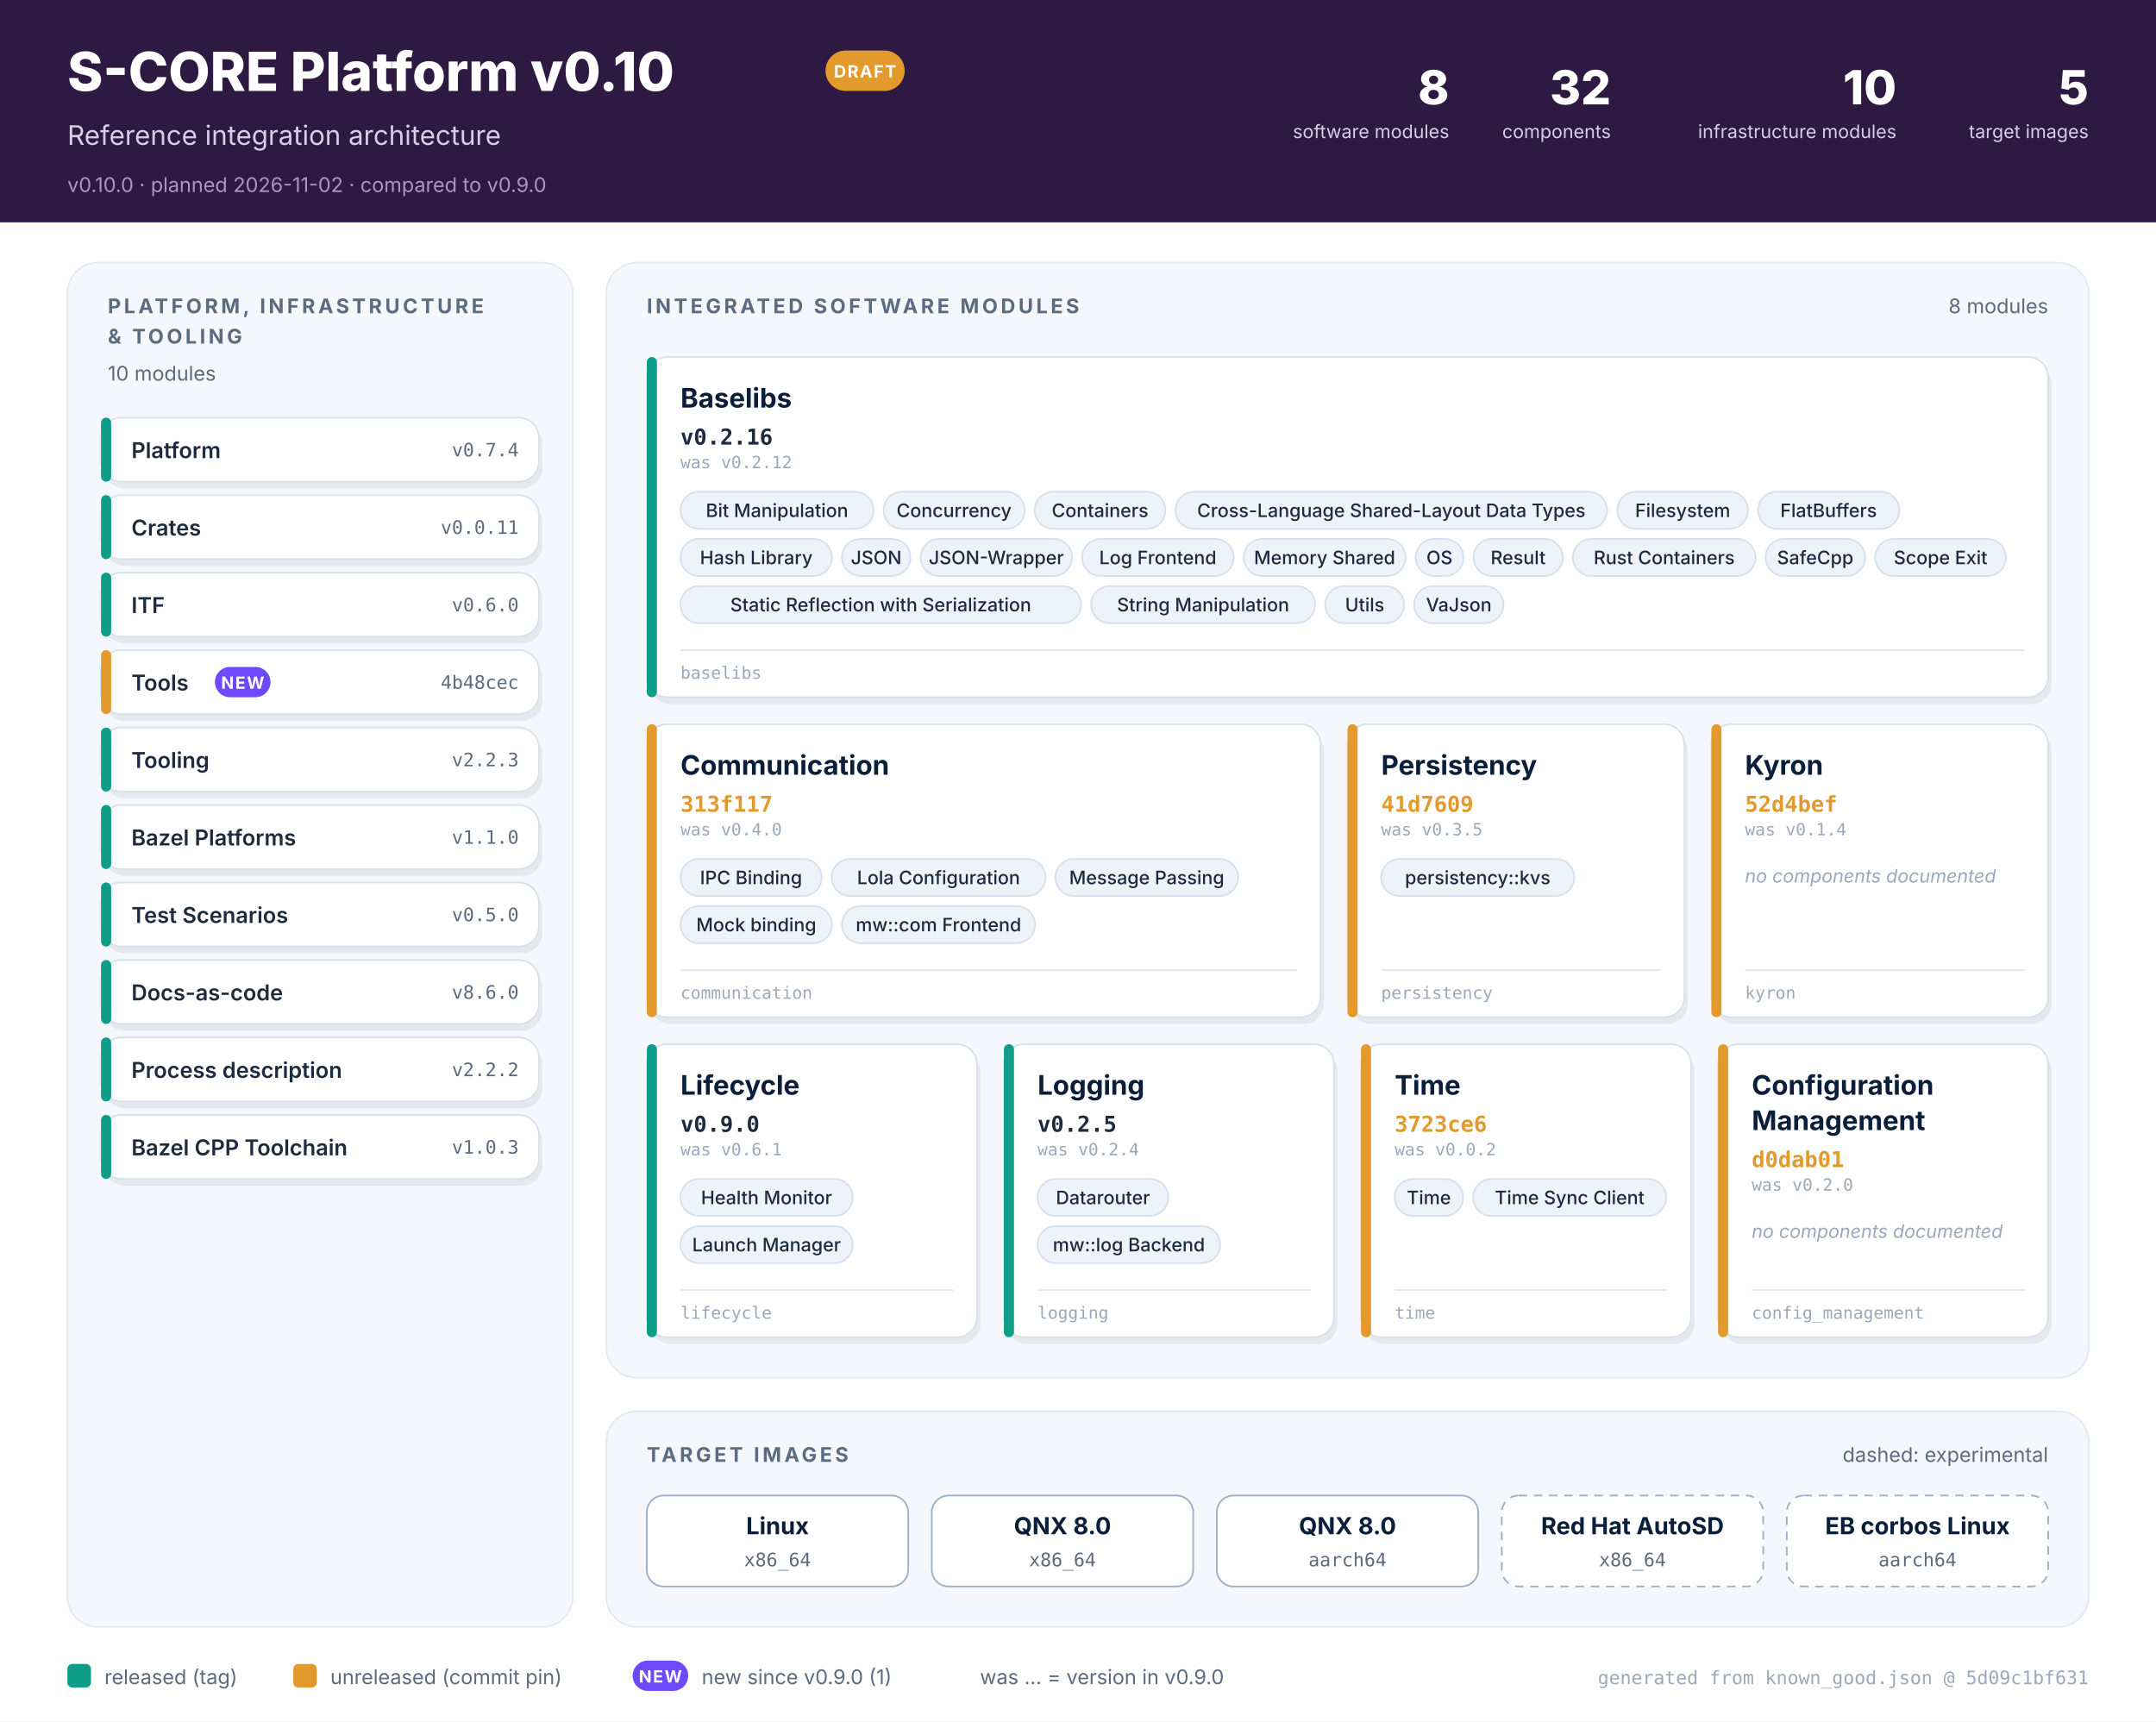
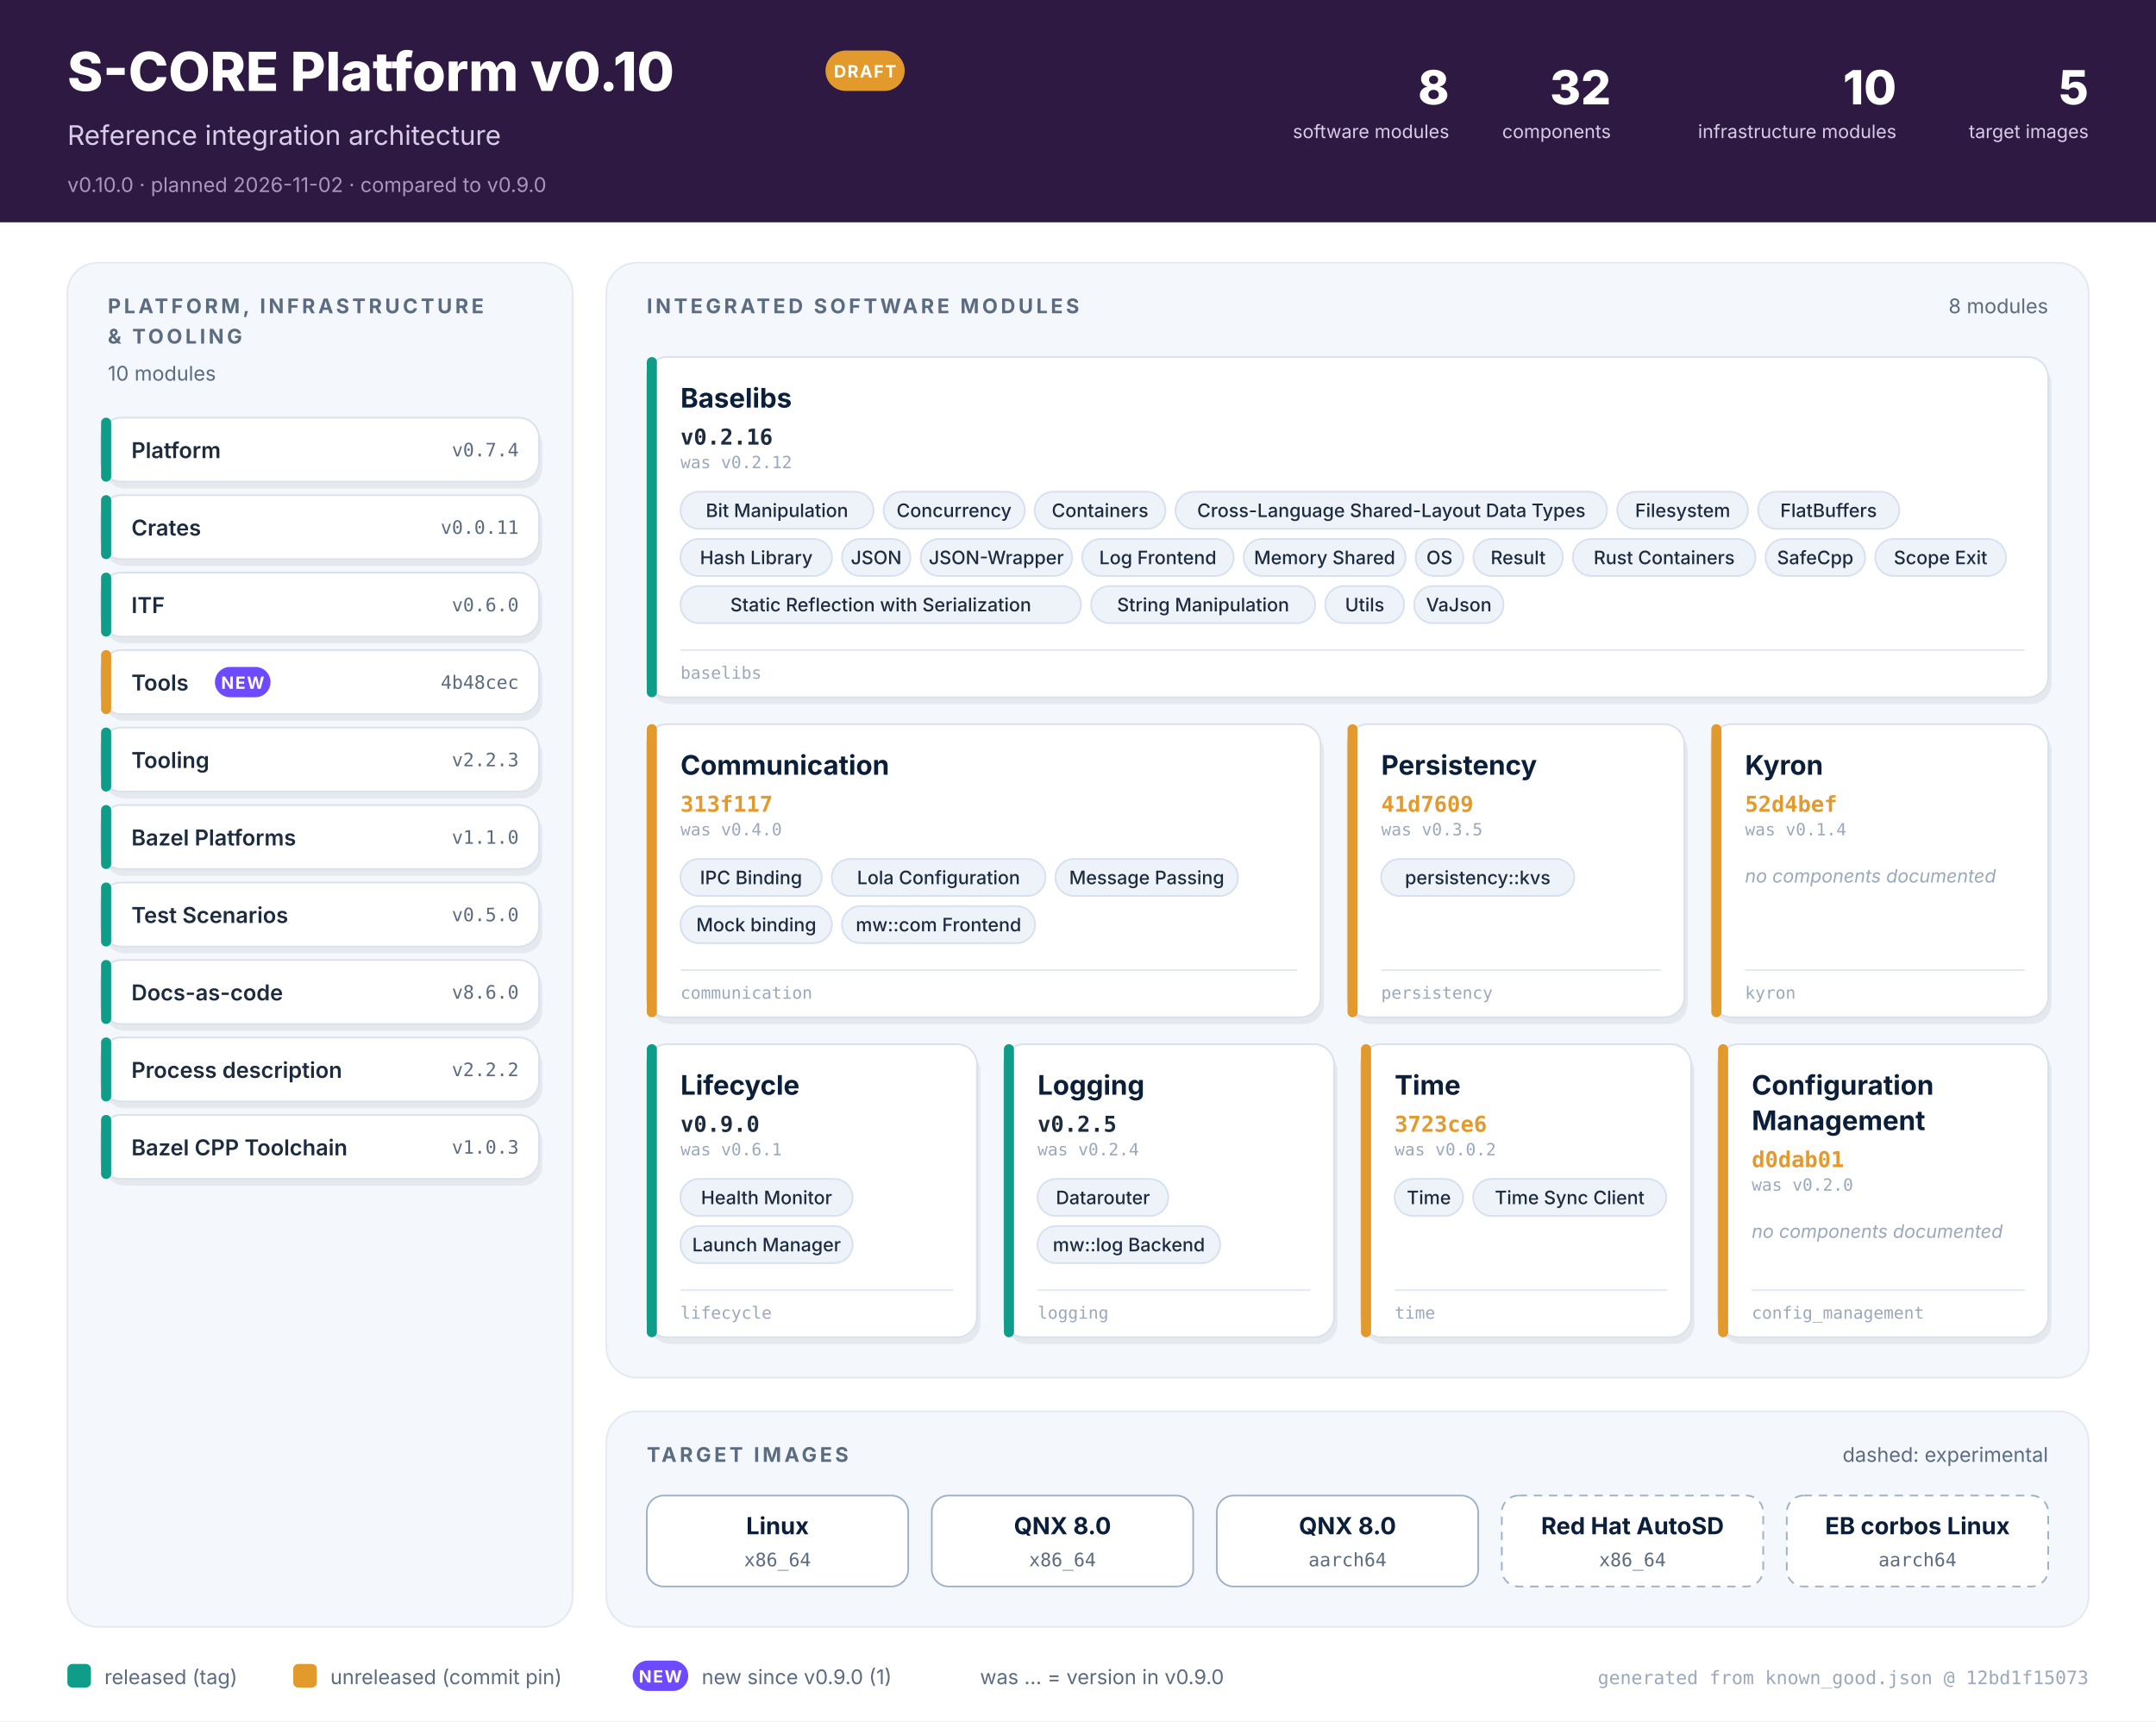
<svg xmlns="http://www.w3.org/2000/svg" viewBox="0 0 1280 1022" width="1280" height="1022" role="img" aria-label="S-CORE v0.10 reference integration architecture">
  <rect width="1280" height="1022" fill="#ffffff" />
  <rect x="0" y="0" width="1280" height="132" fill="#2d1942" />
  <text x="40.0" y="54.0" font-family="Inter, 'Segoe UI', Helvetica, Arial, sans-serif" font-size="32" font-weight="800" fill="#ffffff" text-anchor="start">S-CORE Platform v0.10</text>
  <text x="40.0" y="86.0" font-family="Inter, 'Segoe UI', Helvetica, Arial, sans-serif" font-size="16" font-weight="400" fill="#d8cce6" text-anchor="start">Reference integration architecture</text>
  <rect x="490.1" y="30.0" width="47" height="24" rx="12.0" fill="#e39a2d" />
  <text x="513.6" y="46.0" font-family="Inter, 'Segoe UI', Helvetica, Arial, sans-serif" font-size="10" font-weight="700" fill="#fff" text-anchor="middle" letter-spacing="0.8">DRAFT</text>
  <text x="1240.0" y="62.0" font-family="Inter, 'Segoe UI', Helvetica, Arial, sans-serif" font-size="28" font-weight="800" fill="#ffffff" text-anchor="end">5</text>
  <text x="1240.0" y="82.0" font-family="Inter, 'Segoe UI', Helvetica, Arial, sans-serif" font-size="11" font-weight="400" fill="#d8cce6" text-anchor="end">target images</text>
  <text x="1125.9" y="62.0" font-family="Inter, 'Segoe UI', Helvetica, Arial, sans-serif" font-size="28" font-weight="800" fill="#ffffff" text-anchor="end">10</text>
  <text x="1125.9" y="82.0" font-family="Inter, 'Segoe UI', Helvetica, Arial, sans-serif" font-size="11" font-weight="400" fill="#d8cce6" text-anchor="end">infrastructure modules</text>
  <text x="956.4" y="62.0" font-family="Inter, 'Segoe UI', Helvetica, Arial, sans-serif" font-size="28" font-weight="800" fill="#ffffff" text-anchor="end">32</text>
  <text x="956.4" y="82.0" font-family="Inter, 'Segoe UI', Helvetica, Arial, sans-serif" font-size="11" font-weight="400" fill="#d8cce6" text-anchor="end">components</text>
  <text x="860.4" y="62.0" font-family="Inter, 'Segoe UI', Helvetica, Arial, sans-serif" font-size="28" font-weight="800" fill="#ffffff" text-anchor="end">8</text>
  <text x="860.4" y="82.0" font-family="Inter, 'Segoe UI', Helvetica, Arial, sans-serif" font-size="11" font-weight="400" fill="#d8cce6" text-anchor="end">software modules</text>
  <text x="40.0" y="114.0" font-family="Inter, 'Segoe UI', Helvetica, Arial, sans-serif" font-size="12" font-weight="400" fill="#a996bf" text-anchor="start">v0.10.0  ·  planned 2026-11-02  ·  compared to v0.9.0</text>
  <rect x="40.0" y="156.0" width="300.0" height="810.0" rx="18" fill="#f4f7fb" stroke="#e3e9f2" />
  <text x="64.0" y="186.0" font-family="Inter, 'Segoe UI', Helvetica, Arial, sans-serif" font-size="12" font-weight="700" fill="#5b6b80" text-anchor="start" letter-spacing="1.8">PLATFORM, INFRASTRUCTURE</text>
  <text x="64.0" y="204.0" font-family="Inter, 'Segoe UI', Helvetica, Arial, sans-serif" font-size="12" font-weight="700" fill="#5b6b80" text-anchor="start" letter-spacing="1.8">&amp; TOOLING</text>
  <text x="64.0" y="226.0" font-family="Inter, 'Segoe UI', Helvetica, Arial, sans-serif" font-size="12" font-weight="400" fill="#5b6b80" text-anchor="start">10 modules</text>
  <rect x="62.0" y="252.0" width="260.0" height="38.0" rx="12" fill="#0b1f3a" opacity="0.07" />
  <rect x="60.0" y="248.0" width="260.0" height="38.0" rx="12" fill="#ffffff" stroke="#d9e1ec" />
  <rect x="60.0" y="248.0" width="6" height="38.0" rx="3" fill="#0f9d8a" />
  <text x="78.0" y="272.0" font-family="Inter, 'Segoe UI', Helvetica, Arial, sans-serif" font-size="13" font-weight="600" fill="#1d2b3f" text-anchor="start">Platform</text>
  <text x="308.0" y="271.0" font-family="'JetBrains Mono', Menlo, Consolas, monospace" font-size="11" font-weight="400" fill="#5b6b80" text-anchor="end">v0.7.4</text>
  <rect x="62.0" y="298.0" width="260.0" height="38.0" rx="12" fill="#0b1f3a" opacity="0.07" />
  <rect x="60.0" y="294.0" width="260.0" height="38.0" rx="12" fill="#ffffff" stroke="#d9e1ec" />
  <rect x="60.0" y="294.0" width="6" height="38.0" rx="3" fill="#0f9d8a" />
  <text x="78.0" y="318.0" font-family="Inter, 'Segoe UI', Helvetica, Arial, sans-serif" font-size="13" font-weight="600" fill="#1d2b3f" text-anchor="start">Crates</text>
  <text x="308.0" y="317.0" font-family="'JetBrains Mono', Menlo, Consolas, monospace" font-size="11" font-weight="400" fill="#5b6b80" text-anchor="end">v0.0.11</text>
  <rect x="62.0" y="344.0" width="260.0" height="38.0" rx="12" fill="#0b1f3a" opacity="0.07" />
  <rect x="60.0" y="340.0" width="260.0" height="38.0" rx="12" fill="#ffffff" stroke="#d9e1ec" />
  <rect x="60.0" y="340.0" width="6" height="38.0" rx="3" fill="#0f9d8a" />
  <text x="78.0" y="364.0" font-family="Inter, 'Segoe UI', Helvetica, Arial, sans-serif" font-size="13" font-weight="600" fill="#1d2b3f" text-anchor="start">ITF</text>
  <text x="308.0" y="363.0" font-family="'JetBrains Mono', Menlo, Consolas, monospace" font-size="11" font-weight="400" fill="#5b6b80" text-anchor="end">v0.6.0</text>
  <rect x="62.0" y="390.0" width="260.0" height="38.0" rx="12" fill="#0b1f3a" opacity="0.07" />
  <rect x="60.0" y="386.0" width="260.0" height="38.0" rx="12" fill="#ffffff" stroke="#d9e1ec" />
  <rect x="60.0" y="386.0" width="6" height="38.0" rx="3" fill="#e39a2d" />
  <text x="78.0" y="410.0" font-family="Inter, 'Segoe UI', Helvetica, Arial, sans-serif" font-size="13" font-weight="600" fill="#1d2b3f" text-anchor="start">Tools</text>
  <rect x="127.6" y="396.0" width="33" height="18" rx="9.0" fill="#6d4aff" />
  <text x="144.1" y="409.0" font-family="Inter, 'Segoe UI', Helvetica, Arial, sans-serif" font-size="10" font-weight="700" fill="#fff" text-anchor="middle" letter-spacing="0.8">NEW</text>
  <text x="308.0" y="409.0" font-family="'JetBrains Mono', Menlo, Consolas, monospace" font-size="11" font-weight="400" fill="#5b6b80" text-anchor="end">4b48cec</text>
  <rect x="62.0" y="436.0" width="260.0" height="38.0" rx="12" fill="#0b1f3a" opacity="0.07" />
  <rect x="60.0" y="432.0" width="260.0" height="38.0" rx="12" fill="#ffffff" stroke="#d9e1ec" />
  <rect x="60.0" y="432.0" width="6" height="38.0" rx="3" fill="#0f9d8a" />
  <text x="78.0" y="456.0" font-family="Inter, 'Segoe UI', Helvetica, Arial, sans-serif" font-size="13" font-weight="600" fill="#1d2b3f" text-anchor="start">Tooling</text>
  <text x="308.0" y="455.0" font-family="'JetBrains Mono', Menlo, Consolas, monospace" font-size="11" font-weight="400" fill="#5b6b80" text-anchor="end">v2.2.3</text>
  <rect x="62.0" y="482.0" width="260.0" height="38.0" rx="12" fill="#0b1f3a" opacity="0.07" />
  <rect x="60.0" y="478.0" width="260.0" height="38.0" rx="12" fill="#ffffff" stroke="#d9e1ec" />
  <rect x="60.0" y="478.0" width="6" height="38.0" rx="3" fill="#0f9d8a" />
  <text x="78.0" y="502.0" font-family="Inter, 'Segoe UI', Helvetica, Arial, sans-serif" font-size="13" font-weight="600" fill="#1d2b3f" text-anchor="start">Bazel Platforms</text>
  <text x="308.0" y="501.0" font-family="'JetBrains Mono', Menlo, Consolas, monospace" font-size="11" font-weight="400" fill="#5b6b80" text-anchor="end">v1.1.0</text>
  <rect x="62.0" y="528.0" width="260.0" height="38.0" rx="12" fill="#0b1f3a" opacity="0.07" />
  <rect x="60.0" y="524.0" width="260.0" height="38.0" rx="12" fill="#ffffff" stroke="#d9e1ec" />
  <rect x="60.0" y="524.0" width="6" height="38.0" rx="3" fill="#0f9d8a" />
  <text x="78.0" y="548.0" font-family="Inter, 'Segoe UI', Helvetica, Arial, sans-serif" font-size="13" font-weight="600" fill="#1d2b3f" text-anchor="start">Test Scenarios</text>
  <text x="308.0" y="547.0" font-family="'JetBrains Mono', Menlo, Consolas, monospace" font-size="11" font-weight="400" fill="#5b6b80" text-anchor="end">v0.5.0</text>
  <rect x="62.0" y="574.0" width="260.0" height="38.0" rx="12" fill="#0b1f3a" opacity="0.07" />
  <rect x="60.0" y="570.0" width="260.0" height="38.0" rx="12" fill="#ffffff" stroke="#d9e1ec" />
  <rect x="60.0" y="570.0" width="6" height="38.0" rx="3" fill="#0f9d8a" />
  <text x="78.0" y="594.0" font-family="Inter, 'Segoe UI', Helvetica, Arial, sans-serif" font-size="13" font-weight="600" fill="#1d2b3f" text-anchor="start">Docs-as-code</text>
  <text x="308.0" y="593.0" font-family="'JetBrains Mono', Menlo, Consolas, monospace" font-size="11" font-weight="400" fill="#5b6b80" text-anchor="end">v8.6.0</text>
  <rect x="62.0" y="620.0" width="260.0" height="38.0" rx="12" fill="#0b1f3a" opacity="0.07" />
  <rect x="60.0" y="616.0" width="260.0" height="38.0" rx="12" fill="#ffffff" stroke="#d9e1ec" />
  <rect x="60.0" y="616.0" width="6" height="38.0" rx="3" fill="#0f9d8a" />
  <text x="78.0" y="640.0" font-family="Inter, 'Segoe UI', Helvetica, Arial, sans-serif" font-size="13" font-weight="600" fill="#1d2b3f" text-anchor="start">Process description</text>
  <text x="308.0" y="639.0" font-family="'JetBrains Mono', Menlo, Consolas, monospace" font-size="11" font-weight="400" fill="#5b6b80" text-anchor="end">v2.2.2</text>
  <rect x="62.0" y="666.0" width="260.0" height="38.0" rx="12" fill="#0b1f3a" opacity="0.07" />
  <rect x="60.0" y="662.0" width="260.0" height="38.0" rx="12" fill="#ffffff" stroke="#d9e1ec" />
  <rect x="60.0" y="662.0" width="6" height="38.0" rx="3" fill="#0f9d8a" />
  <text x="78.0" y="686.0" font-family="Inter, 'Segoe UI', Helvetica, Arial, sans-serif" font-size="13" font-weight="600" fill="#1d2b3f" text-anchor="start">Bazel CPP Toolchain</text>
  <text x="308.0" y="685.0" font-family="'JetBrains Mono', Menlo, Consolas, monospace" font-size="11" font-weight="400" fill="#5b6b80" text-anchor="end">v1.0.3</text>
  <rect x="360.0" y="156.0" width="880.0" height="662.0" rx="18" fill="#f4f7fb" stroke="#e3e9f2" />
  <text x="384.0" y="186.0" font-family="Inter, 'Segoe UI', Helvetica, Arial, sans-serif" font-size="12" font-weight="700" fill="#5b6b80" text-anchor="start" letter-spacing="1.8">INTEGRATED SOFTWARE MODULES</text>
  <text x="1216.0" y="186.0" font-family="Inter, 'Segoe UI', Helvetica, Arial, sans-serif" font-size="12" font-weight="400" fill="#5b6b80" text-anchor="end">8 modules</text>
  <rect x="386.0" y="216.0" width="832.0" height="202.0" rx="12" fill="#0b1f3a" opacity="0.07" />
  <rect x="384.0" y="212.0" width="832.0" height="202.0" rx="12" fill="#ffffff" stroke="#d9e1ec" />
  <rect x="384.0" y="212.0" width="6" height="202.0" rx="3" fill="#0f9d8a" />
  <text x="404.0" y="242.0" font-family="Inter, 'Segoe UI', Helvetica, Arial, sans-serif" font-size="16" font-weight="700" fill="#0b1f3a" text-anchor="start">Baselibs</text>
  <text x="404.0" y="264.0" font-family="'JetBrains Mono', Menlo, Consolas, monospace" font-size="13" font-weight="700" fill="#1d2b3f" text-anchor="start">v0.2.16</text>
  <text x="404.0" y="278.0" font-family="'JetBrains Mono', Menlo, Consolas, monospace" font-size="10" font-weight="400" fill="#9aa8bb" text-anchor="start">was v0.2.12</text>
  <rect x="404.0" y="292.0" width="114.6" height="22" rx="11.0" fill="#eef3fa" stroke="#d6e0ee" />
  <text x="461.3" y="307.0" font-family="Inter, 'Segoe UI', Helvetica, Arial, sans-serif" font-size="11" font-weight="500" fill="#1d2b3f" text-anchor="middle">Bit Manipulation</text>
  <rect x="524.6" y="292.0" width="83.8" height="22" rx="11.0" fill="#eef3fa" stroke="#d6e0ee" />
  <text x="566.4" y="307.0" font-family="Inter, 'Segoe UI', Helvetica, Arial, sans-serif" font-size="11" font-weight="500" fill="#1d2b3f" text-anchor="middle">Concurrency</text>
  <rect x="614.3" y="292.0" width="77.6" height="22" rx="11.0" fill="#eef3fa" stroke="#d6e0ee" />
  <text x="653.1" y="307.0" font-family="Inter, 'Segoe UI', Helvetica, Arial, sans-serif" font-size="11" font-weight="500" fill="#1d2b3f" text-anchor="middle">Containers</text>
  <rect x="697.9" y="292.0" width="256.2" height="22" rx="11.0" fill="#eef3fa" stroke="#d6e0ee" />
  <text x="826.0" y="307.0" font-family="Inter, 'Segoe UI', Helvetica, Arial, sans-serif" font-size="11" font-weight="500" fill="#1d2b3f" text-anchor="middle">Cross-Language Shared-Layout Data Types</text>
  <rect x="960.2" y="292.0" width="77.6" height="22" rx="11.0" fill="#eef3fa" stroke="#d6e0ee" />
  <text x="999.0" y="307.0" font-family="Inter, 'Segoe UI', Helvetica, Arial, sans-serif" font-size="11" font-weight="500" fill="#1d2b3f" text-anchor="middle">Filesystem</text>
  <rect x="1043.8" y="292.0" width="83.8" height="22" rx="11.0" fill="#eef3fa" stroke="#d6e0ee" />
  <text x="1085.6" y="307.0" font-family="Inter, 'Segoe UI', Helvetica, Arial, sans-serif" font-size="11" font-weight="500" fill="#1d2b3f" text-anchor="middle">FlatBuffers</text>
  <rect x="404.0" y="320.0" width="89.9" height="22" rx="11.0" fill="#eef3fa" stroke="#d6e0ee" />
  <text x="449.0" y="335.0" font-family="Inter, 'Segoe UI', Helvetica, Arial, sans-serif" font-size="11" font-weight="500" fill="#1d2b3f" text-anchor="middle">Hash Library</text>
  <rect x="499.9" y="320.0" width="40.6" height="22" rx="11.0" fill="#eef3fa" stroke="#d6e0ee" />
  <text x="520.2" y="335.0" font-family="Inter, 'Segoe UI', Helvetica, Arial, sans-serif" font-size="11" font-weight="500" fill="#1d2b3f" text-anchor="middle">JSON</text>
  <rect x="546.6" y="320.0" width="89.9" height="22" rx="11.0" fill="#eef3fa" stroke="#d6e0ee" />
  <text x="591.5" y="335.0" font-family="Inter, 'Segoe UI', Helvetica, Arial, sans-serif" font-size="11" font-weight="500" fill="#1d2b3f" text-anchor="middle">JSON-Wrapper</text>
  <rect x="642.5" y="320.0" width="89.9" height="22" rx="11.0" fill="#eef3fa" stroke="#d6e0ee" />
  <text x="687.4" y="335.0" font-family="Inter, 'Segoe UI', Helvetica, Arial, sans-serif" font-size="11" font-weight="500" fill="#1d2b3f" text-anchor="middle">Log Frontend</text>
  <rect x="738.4" y="320.0" width="96.1" height="22" rx="11.0" fill="#eef3fa" stroke="#d6e0ee" />
  <text x="786.4" y="335.0" font-family="Inter, 'Segoe UI', Helvetica, Arial, sans-serif" font-size="11" font-weight="500" fill="#1d2b3f" text-anchor="middle">Memory Shared</text>
  <rect x="840.5" y="320.0" width="28.3" height="22" rx="11.0" fill="#eef3fa" stroke="#d6e0ee" />
  <text x="854.6" y="335.0" font-family="Inter, 'Segoe UI', Helvetica, Arial, sans-serif" font-size="11" font-weight="500" fill="#1d2b3f" text-anchor="middle">OS</text>
  <rect x="874.8" y="320.0" width="53.0" height="22" rx="11.0" fill="#eef3fa" stroke="#d6e0ee" />
  <text x="901.3" y="335.0" font-family="Inter, 'Segoe UI', Helvetica, Arial, sans-serif" font-size="11" font-weight="500" fill="#1d2b3f" text-anchor="middle">Result</text>
  <rect x="933.8" y="320.0" width="108.4" height="22" rx="11.0" fill="#eef3fa" stroke="#d6e0ee" />
  <text x="988.0" y="335.0" font-family="Inter, 'Segoe UI', Helvetica, Arial, sans-serif" font-size="11" font-weight="500" fill="#1d2b3f" text-anchor="middle">Rust Containers</text>
  <rect x="1048.2" y="320.0" width="59.1" height="22" rx="11.0" fill="#eef3fa" stroke="#d6e0ee" />
  <text x="1077.7" y="335.0" font-family="Inter, 'Segoe UI', Helvetica, Arial, sans-serif" font-size="11" font-weight="500" fill="#1d2b3f" text-anchor="middle">SafeCpp</text>
  <rect x="1113.3" y="320.0" width="77.6" height="22" rx="11.0" fill="#eef3fa" stroke="#d6e0ee" />
  <text x="1152.1" y="335.0" font-family="Inter, 'Segoe UI', Helvetica, Arial, sans-serif" font-size="11" font-weight="500" fill="#1d2b3f" text-anchor="middle">Scope Exit</text>
  <rect x="404.0" y="348.0" width="237.8" height="22" rx="11.0" fill="#eef3fa" stroke="#d6e0ee" />
  <text x="522.9" y="363.0" font-family="Inter, 'Segoe UI', Helvetica, Arial, sans-serif" font-size="11" font-weight="500" fill="#1d2b3f" text-anchor="middle">Static Reflection with Serialization</text>
  <rect x="647.8" y="348.0" width="133.0" height="22" rx="11.0" fill="#eef3fa" stroke="#d6e0ee" />
  <text x="714.3" y="363.0" font-family="Inter, 'Segoe UI', Helvetica, Arial, sans-serif" font-size="11" font-weight="500" fill="#1d2b3f" text-anchor="middle">String Manipulation</text>
  <rect x="786.8" y="348.0" width="46.8" height="22" rx="11.0" fill="#eef3fa" stroke="#d6e0ee" />
  <text x="810.2" y="363.0" font-family="Inter, 'Segoe UI', Helvetica, Arial, sans-serif" font-size="11" font-weight="500" fill="#1d2b3f" text-anchor="middle">Utils</text>
  <rect x="839.6" y="348.0" width="53.0" height="22" rx="11.0" fill="#eef3fa" stroke="#d6e0ee" />
  <text x="866.1" y="363.0" font-family="Inter, 'Segoe UI', Helvetica, Arial, sans-serif" font-size="11" font-weight="500" fill="#1d2b3f" text-anchor="middle">VaJson</text>
  <line x1="404.0" y1="386.0" x2="1202.0" y2="386.0" stroke="#e3e9f2" />
  <text x="404.0" y="403.0" font-family="'JetBrains Mono', Menlo, Consolas, monospace" font-size="10" font-weight="400" fill="#9aa8bb" text-anchor="start">baselibs</text>
  <rect x="386.0" y="434.0" width="400.0" height="174.0" rx="12" fill="#0b1f3a" opacity="0.07" />
  <rect x="384.0" y="430.0" width="400.0" height="174.0" rx="12" fill="#ffffff" stroke="#d9e1ec" />
  <rect x="384.0" y="430.0" width="6" height="174.0" rx="3" fill="#e39a2d" />
  <text x="404.0" y="460.0" font-family="Inter, 'Segoe UI', Helvetica, Arial, sans-serif" font-size="16" font-weight="700" fill="#0b1f3a" text-anchor="start">Communication</text>
  <text x="404.0" y="482.0" font-family="'JetBrains Mono', Menlo, Consolas, monospace" font-size="13" font-weight="700" fill="#e39a2d" text-anchor="start">313f117</text>
  <text x="404.0" y="496.0" font-family="'JetBrains Mono', Menlo, Consolas, monospace" font-size="10" font-weight="400" fill="#9aa8bb" text-anchor="start">was v0.4.0</text>
  <rect x="404.0" y="510.0" width="83.8" height="22" rx="11.0" fill="#eef3fa" stroke="#d6e0ee" />
  <text x="445.9" y="525.0" font-family="Inter, 'Segoe UI', Helvetica, Arial, sans-serif" font-size="11" font-weight="500" fill="#1d2b3f" text-anchor="middle">IPC Binding</text>
  <rect x="493.8" y="510.0" width="126.9" height="22" rx="11.0" fill="#eef3fa" stroke="#d6e0ee" />
  <text x="557.2" y="525.0" font-family="Inter, 'Segoe UI', Helvetica, Arial, sans-serif" font-size="11" font-weight="500" fill="#1d2b3f" text-anchor="middle">Lola Configuration</text>
  <rect x="626.6" y="510.0" width="108.4" height="22" rx="11.0" fill="#eef3fa" stroke="#d6e0ee" />
  <text x="680.8" y="525.0" font-family="Inter, 'Segoe UI', Helvetica, Arial, sans-serif" font-size="11" font-weight="500" fill="#1d2b3f" text-anchor="middle">Message Passing</text>
  <rect x="404.0" y="538.0" width="89.9" height="22" rx="11.0" fill="#eef3fa" stroke="#d6e0ee" />
  <text x="449.0" y="553.0" font-family="Inter, 'Segoe UI', Helvetica, Arial, sans-serif" font-size="11" font-weight="500" fill="#1d2b3f" text-anchor="middle">Mock binding</text>
  <rect x="499.9" y="538.0" width="114.6" height="22" rx="11.0" fill="#eef3fa" stroke="#d6e0ee" />
  <text x="557.2" y="553.0" font-family="Inter, 'Segoe UI', Helvetica, Arial, sans-serif" font-size="11" font-weight="500" fill="#1d2b3f" text-anchor="middle">mw::com Frontend</text>
  <line x1="404.0" y1="576.0" x2="770.0" y2="576.0" stroke="#e3e9f2" />
  <text x="404.0" y="593.0" font-family="'JetBrains Mono', Menlo, Consolas, monospace" font-size="10" font-weight="400" fill="#9aa8bb" text-anchor="start">communication</text>
  <rect x="802.0" y="434.0" width="200.0" height="174.0" rx="12" fill="#0b1f3a" opacity="0.07" />
  <rect x="800.0" y="430.0" width="200.0" height="174.0" rx="12" fill="#ffffff" stroke="#d9e1ec" />
  <rect x="800.0" y="430.0" width="6" height="174.0" rx="3" fill="#e39a2d" />
  <text x="820.0" y="460.0" font-family="Inter, 'Segoe UI', Helvetica, Arial, sans-serif" font-size="16" font-weight="700" fill="#0b1f3a" text-anchor="start">Persistency</text>
  <text x="820.0" y="482.0" font-family="'JetBrains Mono', Menlo, Consolas, monospace" font-size="13" font-weight="700" fill="#e39a2d" text-anchor="start">41d7609</text>
  <text x="820.0" y="496.0" font-family="'JetBrains Mono', Menlo, Consolas, monospace" font-size="10" font-weight="400" fill="#9aa8bb" text-anchor="start">was v0.3.5</text>
  <rect x="820.0" y="510.0" width="114.6" height="22" rx="11.0" fill="#eef3fa" stroke="#d6e0ee" />
  <text x="877.3" y="525.0" font-family="Inter, 'Segoe UI', Helvetica, Arial, sans-serif" font-size="11" font-weight="500" fill="#1d2b3f" text-anchor="middle">persistency::kvs</text>
  <line x1="820.0" y1="576.0" x2="986.0" y2="576.0" stroke="#e3e9f2" />
  <text x="820.0" y="593.0" font-family="'JetBrains Mono', Menlo, Consolas, monospace" font-size="10" font-weight="400" fill="#9aa8bb" text-anchor="start">persistency</text>
  <rect x="1018.0" y="434.0" width="200.0" height="174.0" rx="12" fill="#0b1f3a" opacity="0.07" />
  <rect x="1016.0" y="430.0" width="200.0" height="174.0" rx="12" fill="#ffffff" stroke="#d9e1ec" />
  <rect x="1016.0" y="430.0" width="6" height="174.0" rx="3" fill="#e39a2d" />
  <text x="1036.0" y="460.0" font-family="Inter, 'Segoe UI', Helvetica, Arial, sans-serif" font-size="16" font-weight="700" fill="#0b1f3a" text-anchor="start">Kyron</text>
  <text x="1036.0" y="482.0" font-family="'JetBrains Mono', Menlo, Consolas, monospace" font-size="13" font-weight="700" fill="#e39a2d" text-anchor="start">52d4bef</text>
  <text x="1036.0" y="496.0" font-family="'JetBrains Mono', Menlo, Consolas, monospace" font-size="10" font-weight="400" fill="#9aa8bb" text-anchor="start">was v0.1.4</text>
  <text x="1036.0" y="524.0" font-family="Inter, 'Segoe UI', Helvetica, Arial, sans-serif" font-size="11" font-weight="400" fill="#9aa8bb" text-anchor="start" font-style="italic">no components documented</text>
  <line x1="1036.0" y1="576.0" x2="1202.0" y2="576.0" stroke="#e3e9f2" />
  <text x="1036.0" y="593.0" font-family="'JetBrains Mono', Menlo, Consolas, monospace" font-size="10" font-weight="400" fill="#9aa8bb" text-anchor="start">kyron</text>
  <rect x="386.0" y="624.0" width="196.0" height="174.0" rx="12" fill="#0b1f3a" opacity="0.07" />
  <rect x="384.0" y="620.0" width="196.0" height="174.0" rx="12" fill="#ffffff" stroke="#d9e1ec" />
  <rect x="384.0" y="620.0" width="6" height="174.0" rx="3" fill="#0f9d8a" />
  <text x="404.0" y="650.0" font-family="Inter, 'Segoe UI', Helvetica, Arial, sans-serif" font-size="16" font-weight="700" fill="#0b1f3a" text-anchor="start">Lifecycle</text>
  <text x="404.0" y="672.0" font-family="'JetBrains Mono', Menlo, Consolas, monospace" font-size="13" font-weight="700" fill="#1d2b3f" text-anchor="start">v0.9.0</text>
  <text x="404.0" y="686.0" font-family="'JetBrains Mono', Menlo, Consolas, monospace" font-size="10" font-weight="400" fill="#9aa8bb" text-anchor="start">was v0.6.1</text>
  <rect x="404.0" y="700.0" width="102.2" height="22" rx="11.0" fill="#eef3fa" stroke="#d6e0ee" />
  <text x="455.1" y="715.0" font-family="Inter, 'Segoe UI', Helvetica, Arial, sans-serif" font-size="11" font-weight="500" fill="#1d2b3f" text-anchor="middle">Health Monitor</text>
  <rect x="404.0" y="728.0" width="102.2" height="22" rx="11.0" fill="#eef3fa" stroke="#d6e0ee" />
  <text x="455.1" y="743.0" font-family="Inter, 'Segoe UI', Helvetica, Arial, sans-serif" font-size="11" font-weight="500" fill="#1d2b3f" text-anchor="middle">Launch Manager</text>
  <line x1="404.0" y1="766.0" x2="566.0" y2="766.0" stroke="#e3e9f2" />
  <text x="404.0" y="783.0" font-family="'JetBrains Mono', Menlo, Consolas, monospace" font-size="10" font-weight="400" fill="#9aa8bb" text-anchor="start">lifecycle</text>
  <rect x="598.0" y="624.0" width="196.0" height="174.0" rx="12" fill="#0b1f3a" opacity="0.07" />
  <rect x="596.0" y="620.0" width="196.0" height="174.0" rx="12" fill="#ffffff" stroke="#d9e1ec" />
  <rect x="596.0" y="620.0" width="6" height="174.0" rx="3" fill="#0f9d8a" />
  <text x="616.0" y="650.0" font-family="Inter, 'Segoe UI', Helvetica, Arial, sans-serif" font-size="16" font-weight="700" fill="#0b1f3a" text-anchor="start">Logging</text>
  <text x="616.0" y="672.0" font-family="'JetBrains Mono', Menlo, Consolas, monospace" font-size="13" font-weight="700" fill="#1d2b3f" text-anchor="start">v0.2.5</text>
  <text x="616.0" y="686.0" font-family="'JetBrains Mono', Menlo, Consolas, monospace" font-size="10" font-weight="400" fill="#9aa8bb" text-anchor="start">was v0.2.4</text>
  <rect x="616.0" y="700.0" width="77.6" height="22" rx="11.0" fill="#eef3fa" stroke="#d6e0ee" />
  <text x="654.8" y="715.0" font-family="Inter, 'Segoe UI', Helvetica, Arial, sans-serif" font-size="11" font-weight="500" fill="#1d2b3f" text-anchor="middle">Datarouter</text>
  <rect x="616.0" y="728.0" width="108.4" height="22" rx="11.0" fill="#eef3fa" stroke="#d6e0ee" />
  <text x="670.2" y="743.0" font-family="Inter, 'Segoe UI', Helvetica, Arial, sans-serif" font-size="11" font-weight="500" fill="#1d2b3f" text-anchor="middle">mw::log Backend</text>
  <line x1="616.0" y1="766.0" x2="778.0" y2="766.0" stroke="#e3e9f2" />
  <text x="616.0" y="783.0" font-family="'JetBrains Mono', Menlo, Consolas, monospace" font-size="10" font-weight="400" fill="#9aa8bb" text-anchor="start">logging</text>
  <rect x="810.0" y="624.0" width="196.0" height="174.0" rx="12" fill="#0b1f3a" opacity="0.07" />
  <rect x="808.0" y="620.0" width="196.0" height="174.0" rx="12" fill="#ffffff" stroke="#d9e1ec" />
  <rect x="808.0" y="620.0" width="6" height="174.0" rx="3" fill="#e39a2d" />
  <text x="828.0" y="650.0" font-family="Inter, 'Segoe UI', Helvetica, Arial, sans-serif" font-size="16" font-weight="700" fill="#0b1f3a" text-anchor="start">Time</text>
  <text x="828.0" y="672.0" font-family="'JetBrains Mono', Menlo, Consolas, monospace" font-size="13" font-weight="700" fill="#e39a2d" text-anchor="start">3723ce6</text>
  <text x="828.0" y="686.0" font-family="'JetBrains Mono', Menlo, Consolas, monospace" font-size="10" font-weight="400" fill="#9aa8bb" text-anchor="start">was v0.0.2</text>
  <rect x="828.0" y="700.0" width="40.6" height="22" rx="11.0" fill="#eef3fa" stroke="#d6e0ee" />
  <text x="848.3" y="715.0" font-family="Inter, 'Segoe UI', Helvetica, Arial, sans-serif" font-size="11" font-weight="500" fill="#1d2b3f" text-anchor="middle">Time</text>
  <rect x="874.6" y="700.0" width="114.6" height="22" rx="11.0" fill="#eef3fa" stroke="#d6e0ee" />
  <text x="931.9" y="715.0" font-family="Inter, 'Segoe UI', Helvetica, Arial, sans-serif" font-size="11" font-weight="500" fill="#1d2b3f" text-anchor="middle">Time Sync Client</text>
  <line x1="828.0" y1="766.0" x2="990.0" y2="766.0" stroke="#e3e9f2" />
  <text x="828.0" y="783.0" font-family="'JetBrains Mono', Menlo, Consolas, monospace" font-size="10" font-weight="400" fill="#9aa8bb" text-anchor="start">time</text>
  <rect x="1022.0" y="624.0" width="196.0" height="174.0" rx="12" fill="#0b1f3a" opacity="0.07" />
  <rect x="1020.0" y="620.0" width="196.0" height="174.0" rx="12" fill="#ffffff" stroke="#d9e1ec" />
  <rect x="1020.0" y="620.0" width="6" height="174.0" rx="3" fill="#e39a2d" />
  <text x="1040.0" y="650.0" font-family="Inter, 'Segoe UI', Helvetica, Arial, sans-serif" font-size="16" font-weight="700" fill="#0b1f3a" text-anchor="start">Configuration</text>
  <text x="1040.0" y="671.0" font-family="Inter, 'Segoe UI', Helvetica, Arial, sans-serif" font-size="16" font-weight="700" fill="#0b1f3a" text-anchor="start">Management</text>
  <text x="1040.0" y="693.0" font-family="'JetBrains Mono', Menlo, Consolas, monospace" font-size="13" font-weight="700" fill="#e39a2d" text-anchor="start">d0dab01</text>
  <text x="1040.0" y="707.0" font-family="'JetBrains Mono', Menlo, Consolas, monospace" font-size="10" font-weight="400" fill="#9aa8bb" text-anchor="start">was v0.2.0</text>
  <text x="1040.0" y="735.0" font-family="Inter, 'Segoe UI', Helvetica, Arial, sans-serif" font-size="11" font-weight="400" fill="#9aa8bb" text-anchor="start" font-style="italic">no components documented</text>
  <line x1="1040.0" y1="766.0" x2="1202.0" y2="766.0" stroke="#e3e9f2" />
  <text x="1040.0" y="783.0" font-family="'JetBrains Mono', Menlo, Consolas, monospace" font-size="10" font-weight="400" fill="#9aa8bb" text-anchor="start">config_management</text>
  <rect x="360.0" y="838.0" width="880.0" height="128.0" rx="18" fill="#f4f7fb" stroke="#e3e9f2" />
  <text x="384.0" y="868.0" font-family="Inter, 'Segoe UI', Helvetica, Arial, sans-serif" font-size="12" font-weight="700" fill="#5b6b80" text-anchor="start" letter-spacing="1.8">TARGET IMAGES</text>
  <text x="1216.0" y="868.0" font-family="Inter, 'Segoe UI', Helvetica, Arial, sans-serif" font-size="12" font-weight="400" fill="#5b6b80" text-anchor="end">dashed: experimental</text>
  <rect x="384.0" y="888.0" width="155.2" height="54" rx="10" fill="#ffffff" stroke="#9fb1c9" />
  <text x="461.6" y="911.0" font-family="Inter, 'Segoe UI', Helvetica, Arial, sans-serif" font-size="14" font-weight="700" fill="#0b1f3a" text-anchor="middle">Linux</text>
  <text x="461.6" y="930.0" font-family="'JetBrains Mono', Menlo, Consolas, monospace" font-size="11" font-weight="400" fill="#5b6b80" text-anchor="middle">x86_64</text>
  <rect x="553.2" y="888.0" width="155.2" height="54" rx="10" fill="#ffffff" stroke="#9fb1c9" />
  <text x="630.8" y="911.0" font-family="Inter, 'Segoe UI', Helvetica, Arial, sans-serif" font-size="14" font-weight="700" fill="#0b1f3a" text-anchor="middle">QNX 8.0</text>
  <text x="630.8" y="930.0" font-family="'JetBrains Mono', Menlo, Consolas, monospace" font-size="11" font-weight="400" fill="#5b6b80" text-anchor="middle">x86_64</text>
  <rect x="722.4" y="888.0" width="155.2" height="54" rx="10" fill="#ffffff" stroke="#9fb1c9" />
  <text x="800.0" y="911.0" font-family="Inter, 'Segoe UI', Helvetica, Arial, sans-serif" font-size="14" font-weight="700" fill="#0b1f3a" text-anchor="middle">QNX 8.0</text>
  <text x="800.0" y="930.0" font-family="'JetBrains Mono', Menlo, Consolas, monospace" font-size="11" font-weight="400" fill="#5b6b80" text-anchor="middle">aarch64</text>
  <rect x="891.6" y="888.0" width="155.2" height="54" rx="10" fill="#ffffff" stroke="#9fb1c9" stroke-dasharray="5 4" />
  <text x="969.2" y="911.0" font-family="Inter, 'Segoe UI', Helvetica, Arial, sans-serif" font-size="14" font-weight="700" fill="#0b1f3a" text-anchor="middle">Red Hat AutoSD</text>
  <text x="969.2" y="930.0" font-family="'JetBrains Mono', Menlo, Consolas, monospace" font-size="11" font-weight="400" fill="#5b6b80" text-anchor="middle">x86_64</text>
  <rect x="1060.8" y="888.0" width="155.2" height="54" rx="10" fill="#ffffff" stroke="#9fb1c9" stroke-dasharray="5 4" />
  <text x="1138.4" y="911.0" font-family="Inter, 'Segoe UI', Helvetica, Arial, sans-serif" font-size="14" font-weight="700" fill="#0b1f3a" text-anchor="middle">EB corbos Linux</text>
  <text x="1138.4" y="930.0" font-family="'JetBrains Mono', Menlo, Consolas, monospace" font-size="11" font-weight="400" fill="#5b6b80" text-anchor="middle">aarch64</text>
  <rect x="40.0" y="988.0" width="14" height="14" rx="3" fill="#0f9d8a" />
  <text x="62.0" y="1000.0" font-family="Inter, 'Segoe UI', Helvetica, Arial, sans-serif" font-size="12" font-weight="400" fill="#5b6b80" text-anchor="start">released (tag)</text>
  <rect x="174.1" y="988.0" width="14" height="14" rx="3" fill="#e39a2d" />
  <text x="196.1" y="1000.0" font-family="Inter, 'Segoe UI', Helvetica, Arial, sans-serif" font-size="12" font-weight="400" fill="#5b6b80" text-anchor="start">unreleased (commit pin)</text>
  <rect x="375.6" y="986.0" width="33" height="18" rx="9.0" fill="#6d4aff" />
  <text x="392.1" y="999.0" font-family="Inter, 'Segoe UI', Helvetica, Arial, sans-serif" font-size="10" font-weight="700" fill="#fff" text-anchor="middle" letter-spacing="0.8">NEW</text>
  <text x="416.6" y="1000.0" font-family="Inter, 'Segoe UI', Helvetica, Arial, sans-serif" font-size="12" font-weight="400" fill="#5b6b80" text-anchor="start">new since v0.9.0  (1)</text>
  <text x="581.8" y="1000.0" font-family="Inter, 'Segoe UI', Helvetica, Arial, sans-serif" font-size="12" font-weight="400" fill="#5b6b80" text-anchor="start">was … = version in v0.9.0</text>
-   <text x="1240.0" y="1000.0" font-family="'JetBrains Mono', Menlo, Consolas, monospace" font-size="11" font-weight="400" fill="#9aa8bb" text-anchor="end">generated from known_good.json @ 5d09c1bf631</text>
+   <text x="1240.0" y="1000.0" font-family="'JetBrains Mono', Menlo, Consolas, monospace" font-size="11" font-weight="400" fill="#9aa8bb" text-anchor="end">generated from known_good.json @ 12bd1f15073</text>
</svg>
